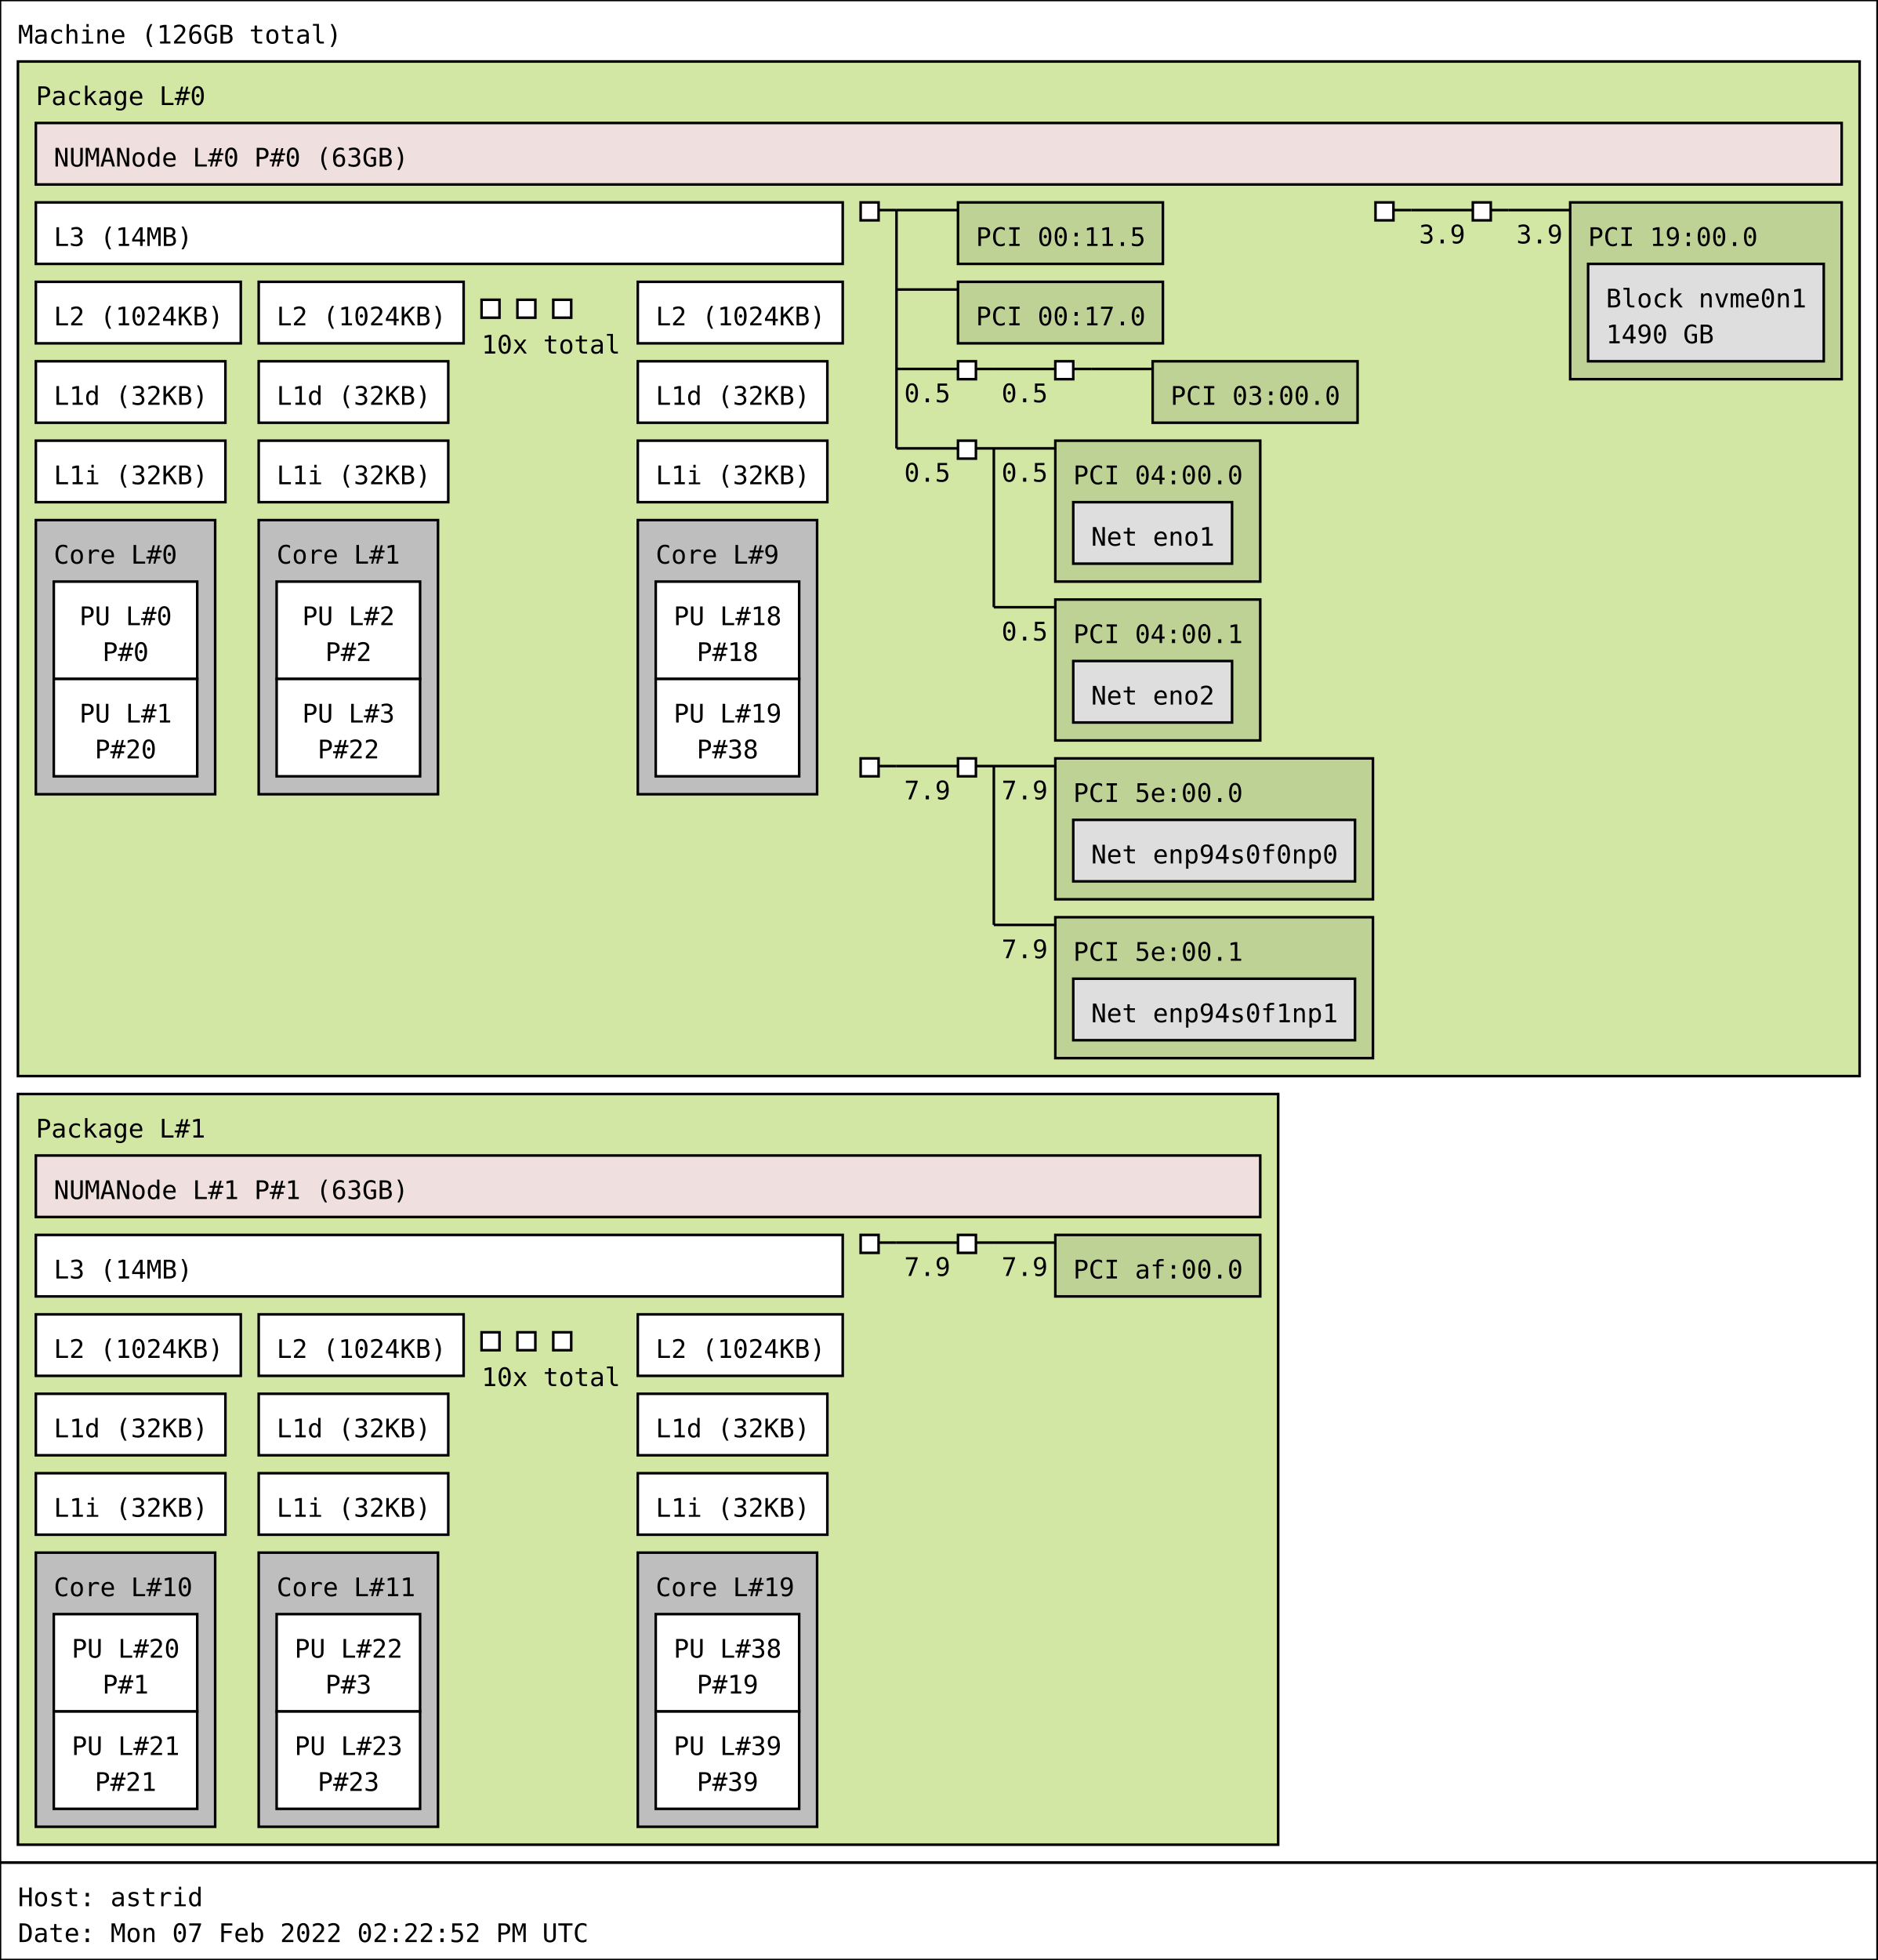
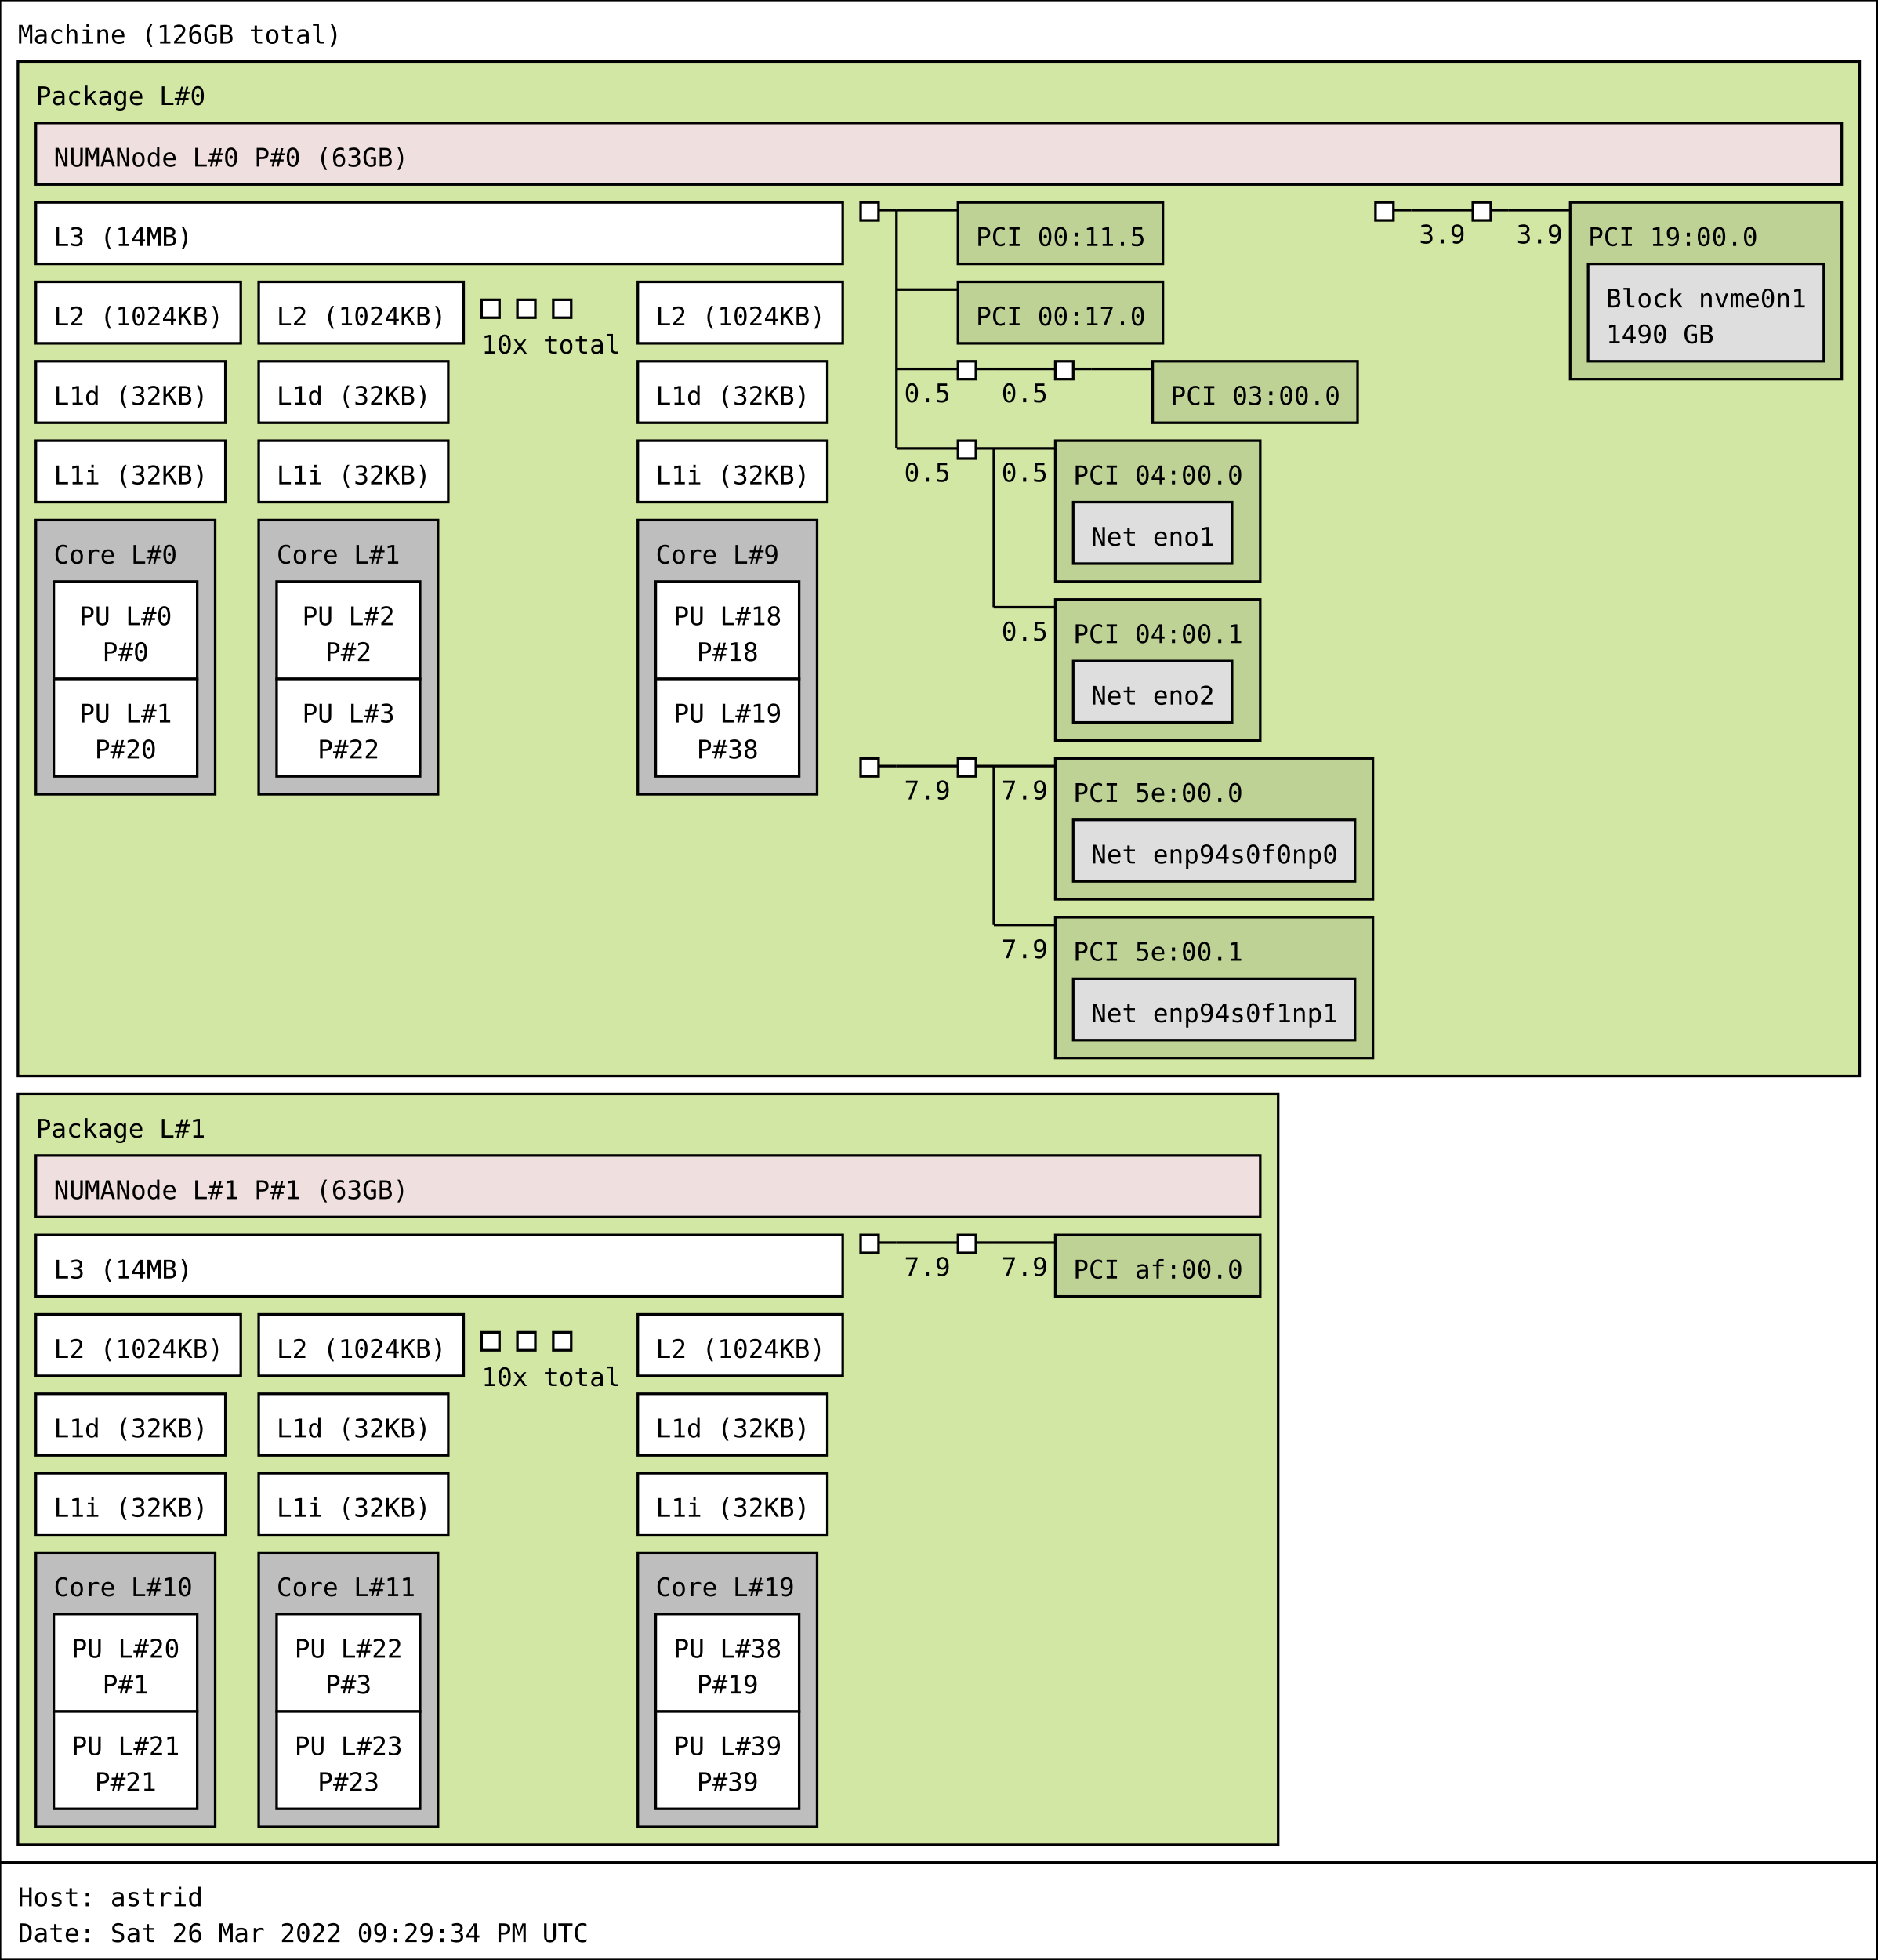
<svg xmlns="http://www.w3.org/2000/svg" width="733px" height="765px" viewBox="0 0 733px 765px" version="1.1">
  <rect id="Machine_0_rect" class="Machine" x="0" y="0" width="733" height="727" fill="rgb(255,255,255)" stroke="rgb(0,0,0)" stroke-width="1" />
  <text id="Machine_0_text" class="Machine" font-family="Monospace" x="7" y="17" fill="rgb(0,0,0)" font-size="10px">Machine (126GB total)</text>
  <rect id="Package_0_rect" class="Package" x="7" y="24" width="719" height="396" fill="rgb(210,231,164)" stroke="rgb(0,0,0)" stroke-width="1" />
  <text id="Package_0_text" class="Package" font-family="Monospace" x="14" y="41" fill="rgb(0,0,0)" font-size="10px">Package L#0</text>
  <rect id="L3_0_rect" class="L3" x="14" y="79" width="315" height="24" fill="rgb(255,255,255)" stroke="rgb(0,0,0)" stroke-width="1" />
  <text id="L3_0_text" class="L3" font-family="Monospace" x="21" y="96" fill="rgb(0,0,0)" font-size="10px">L3 (14MB)</text>
  <rect id="L2_0_rect" class="L2" x="14" y="110" width="80" height="24" fill="rgb(255,255,255)" stroke="rgb(0,0,0)" stroke-width="1" />
  <text id="L2_0_text" class="L2" font-family="Monospace" x="21" y="127" fill="rgb(0,0,0)" font-size="10px">L2 (1024KB)</text>
  <rect id="L1d_0_rect" class="L1d" x="14" y="141" width="74" height="24" fill="rgb(255,255,255)" stroke="rgb(0,0,0)" stroke-width="1" />
  <text id="L1d_0_text" class="L1d" font-family="Monospace" x="21" y="158" fill="rgb(0,0,0)" font-size="10px">L1d (32KB)</text>
  <rect id="L1i_0_rect" class="L1i" x="14" y="172" width="74" height="24" fill="rgb(255,255,255)" stroke="rgb(0,0,0)" stroke-width="1" />
  <text id="L1i_0_text" class="L1i" font-family="Monospace" x="21" y="189" fill="rgb(0,0,0)" font-size="10px">L1i (32KB)</text>
  <rect id="Core_0_rect" class="Core" x="14" y="203" width="70" height="107" fill="rgb(190,190,190)" stroke="rgb(0,0,0)" stroke-width="1" />
  <text id="Core_0_text" class="Core" font-family="Monospace" x="21" y="220" fill="rgb(0,0,0)" font-size="10px">Core L#0</text>
  <rect id="PU_0_rect" class="PU" x="21" y="227" width="56" height="38" fill="rgb(255,255,255)" stroke="rgb(0,0,0)" stroke-width="1" />
  <text id="PU_0_text" class="PU" font-family="Monospace" x="31" y="244" fill="rgb(0,0,0)" font-size="10px">PU L#0</text>
  <text id="PU_0_text_1" class="PU" font-family="Monospace" x="40" y="258" fill="rgb(0,0,0)" font-size="10px">P#0</text>
  <rect id="PU_1_rect" class="PU" x="21" y="265" width="56" height="38" fill="rgb(255,255,255)" stroke="rgb(0,0,0)" stroke-width="1" />
  <text id="PU_1_text" class="PU" font-family="Monospace" x="31" y="282" fill="rgb(0,0,0)" font-size="10px">PU L#1</text>
  <text id="PU_1_text_1" class="PU" font-family="Monospace" x="37" y="296" fill="rgb(0,0,0)" font-size="10px">P#20</text>
  <rect id="L2_1_rect" class="L2" x="101" y="110" width="80" height="24" fill="rgb(255,255,255)" stroke="rgb(0,0,0)" stroke-width="1" />
  <text id="L2_1_text" class="L2" font-family="Monospace" x="108" y="127" fill="rgb(0,0,0)" font-size="10px">L2 (1024KB)</text>
  <rect id="L1d_1_rect" class="L1d" x="101" y="141" width="74" height="24" fill="rgb(255,255,255)" stroke="rgb(0,0,0)" stroke-width="1" />
  <text id="L1d_1_text" class="L1d" font-family="Monospace" x="108" y="158" fill="rgb(0,0,0)" font-size="10px">L1d (32KB)</text>
  <rect id="L1i_1_rect" class="L1i" x="101" y="172" width="74" height="24" fill="rgb(255,255,255)" stroke="rgb(0,0,0)" stroke-width="1" />
  <text id="L1i_1_text" class="L1i" font-family="Monospace" x="108" y="189" fill="rgb(0,0,0)" font-size="10px">L1i (32KB)</text>
  <rect id="Core_1_rect" class="Core" x="101" y="203" width="70" height="107" fill="rgb(190,190,190)" stroke="rgb(0,0,0)" stroke-width="1" />
  <text id="Core_1_text" class="Core" font-family="Monospace" x="108" y="220" fill="rgb(0,0,0)" font-size="10px">Core L#1</text>
  <rect id="PU_2_rect" class="PU" x="108" y="227" width="56" height="38" fill="rgb(255,255,255)" stroke="rgb(0,0,0)" stroke-width="1" />
  <text id="PU_2_text" class="PU" font-family="Monospace" x="118" y="244" fill="rgb(0,0,0)" font-size="10px">PU L#2</text>
  <text id="PU_2_text_1" class="PU" font-family="Monospace" x="127" y="258" fill="rgb(0,0,0)" font-size="10px">P#2</text>
  <rect id="PU_3_rect" class="PU" x="108" y="265" width="56" height="38" fill="rgb(255,255,255)" stroke="rgb(0,0,0)" stroke-width="1" />
  <text id="PU_3_text" class="PU" font-family="Monospace" x="118" y="282" fill="rgb(0,0,0)" font-size="10px">PU L#3</text>
  <text id="PU_3_text_1" class="PU" font-family="Monospace" x="124" y="296" fill="rgb(0,0,0)" font-size="10px">P#22</text>
  <rect id="L2_2_rect" class="L2" x="188" y="117" width="7" height="7" fill="rgb(255,255,255)" stroke="rgb(0,0,0)" stroke-width="1" />
  <rect id="L2_2_rect" class="L2" x="202" y="117" width="7" height="7" fill="rgb(255,255,255)" stroke="rgb(0,0,0)" stroke-width="1" />
  <rect id="L2_2_rect" class="L2" x="216" y="117" width="7" height="7" fill="rgb(255,255,255)" stroke="rgb(0,0,0)" stroke-width="1" />
  <text id="L2_2_text" class="L2" font-family="Monospace" x="188" y="138" fill="rgb(0,0,0)" font-size="10px">10x total</text>
  <rect id="L2_9_rect" class="L2" x="249" y="110" width="80" height="24" fill="rgb(255,255,255)" stroke="rgb(0,0,0)" stroke-width="1" />
  <text id="L2_9_text" class="L2" font-family="Monospace" x="256" y="127" fill="rgb(0,0,0)" font-size="10px">L2 (1024KB)</text>
  <rect id="L1d_9_rect" class="L1d" x="249" y="141" width="74" height="24" fill="rgb(255,255,255)" stroke="rgb(0,0,0)" stroke-width="1" />
  <text id="L1d_9_text" class="L1d" font-family="Monospace" x="256" y="158" fill="rgb(0,0,0)" font-size="10px">L1d (32KB)</text>
  <rect id="L1i_9_rect" class="L1i" x="249" y="172" width="74" height="24" fill="rgb(255,255,255)" stroke="rgb(0,0,0)" stroke-width="1" />
  <text id="L1i_9_text" class="L1i" font-family="Monospace" x="256" y="189" fill="rgb(0,0,0)" font-size="10px">L1i (32KB)</text>
  <rect id="Core_9_rect" class="Core" x="249" y="203" width="70" height="107" fill="rgb(190,190,190)" stroke="rgb(0,0,0)" stroke-width="1" />
  <text id="Core_9_text" class="Core" font-family="Monospace" x="256" y="220" fill="rgb(0,0,0)" font-size="10px">Core L#9</text>
  <rect id="PU_18_rect" class="PU" x="256" y="227" width="56" height="38" fill="rgb(255,255,255)" stroke="rgb(0,0,0)" stroke-width="1" />
  <text id="PU_18_text" class="PU" font-family="Monospace" x="263" y="244" fill="rgb(0,0,0)" font-size="10px">PU L#18</text>
  <text id="PU_18_text_1" class="PU" font-family="Monospace" x="272" y="258" fill="rgb(0,0,0)" font-size="10px">P#18</text>
  <rect id="PU_19_rect" class="PU" x="256" y="265" width="56" height="38" fill="rgb(255,255,255)" stroke="rgb(0,0,0)" stroke-width="1" />
  <text id="PU_19_text" class="PU" font-family="Monospace" x="263" y="282" fill="rgb(0,0,0)" font-size="10px">PU L#19</text>
  <text id="PU_19_text_1" class="PU" font-family="Monospace" x="272" y="296" fill="rgb(0,0,0)" font-size="10px">P#38</text>
  <rect id="NUMANode_0_rect" class="NUMANode" x="14" y="48" width="705" height="24" fill="rgb(239,223,222)" stroke="rgb(0,0,0)" stroke-width="1" />
  <text id="NUMANode_0_text" class="NUMANode" font-family="Monospace" x="21" y="65" fill="rgb(0,0,0)" font-size="10px">NUMANode L#0 P#0 (63GB)</text>
  <rect id="HostBridge_0_rect" class="HostBridge" x="336" y="79" width="7" height="7" fill="rgb(255,255,255)" stroke="rgb(0,0,0)" stroke-width="1" />
  <line id="HostBridge_0_line" class="HostBridge" x1="343" y1="82" x2="350" y2="82" stroke="rgb(0,0,0)" stroke-width="1" />
  <line id="HostBridge_0_line_2" class="HostBridge" x1="350" y1="82" x2="374" y2="82" stroke="rgb(0,0,0)" stroke-width="1" />
  <line id="HostBridge_0_line_3" class="HostBridge" x1="350" y1="113" x2="374" y2="113" stroke="rgb(0,0,0)" stroke-width="1" />
  <line id="HostBridge_0_line_4" class="HostBridge" x1="350" y1="144" x2="374" y2="144" stroke="rgb(0,0,0)" stroke-width="1" />
  <text id="HostBridge_0_text_4" class="HostBridge" font-family="Monospace" x="353" y="157" fill="rgb(0,0,0)" font-size="10px">0.5</text>
  <line id="HostBridge_0_line_5" class="HostBridge" x1="350" y1="175" x2="374" y2="175" stroke="rgb(0,0,0)" stroke-width="1" />
  <text id="HostBridge_0_text_5" class="HostBridge" font-family="Monospace" x="353" y="188" fill="rgb(0,0,0)" font-size="10px">0.5</text>
  <line id="HostBridge_0_line_1" class="HostBridge" x1="350" y1="82" x2="350" y2="175" stroke="rgb(0,0,0)" stroke-width="1" />
  <rect id="PCI_0_rect" class="PCI" x="374" y="79" width="80" height="24" fill="rgb(190,210,149)" stroke="rgb(0,0,0)" stroke-width="1" />
  <text id="PCI_0_text" class="PCI" font-family="Monospace" x="381" y="96" fill="rgb(0,0,0)" font-size="10px">PCI 00:11.5</text>
  <rect id="PCI_1_rect" class="PCI" x="374" y="110" width="80" height="24" fill="rgb(190,210,149)" stroke="rgb(0,0,0)" stroke-width="1" />
  <text id="PCI_1_text" class="PCI" font-family="Monospace" x="381" y="127" fill="rgb(0,0,0)" font-size="10px">PCI 00:17.0</text>
  <rect id="PCIBridge_1_rect" class="PCIBridge" x="374" y="141" width="7" height="7" fill="rgb(255,255,255)" stroke="rgb(0,0,0)" stroke-width="1" />
  <line id="PCIBridge_1_line" class="PCIBridge" x1="381" y1="144" x2="388" y2="144" stroke="rgb(0,0,0)" stroke-width="1" />
  <line id="PCIBridge_1_line_2" class="PCIBridge" x1="388" y1="144" x2="412" y2="144" stroke="rgb(0,0,0)" stroke-width="1" />
  <text id="PCIBridge_1_text_2" class="PCIBridge" font-family="Monospace" x="391" y="157" fill="rgb(0,0,0)" font-size="10px">0.5</text>
  <line id="PCIBridge_1_line_1" class="PCIBridge" x1="388" y1="144" x2="388" y2="144" stroke="rgb(0,0,0)" stroke-width="1" />
  <rect id="PCIBridge_2_rect" class="PCIBridge" x="412" y="141" width="7" height="7" fill="rgb(255,255,255)" stroke="rgb(0,0,0)" stroke-width="1" />
  <line id="PCIBridge_2_line" class="PCIBridge" x1="419" y1="144" x2="426" y2="144" stroke="rgb(0,0,0)" stroke-width="1" />
  <line id="PCIBridge_2_line_2" class="PCIBridge" x1="426" y1="144" x2="450" y2="144" stroke="rgb(0,0,0)" stroke-width="1" />
  <line id="PCIBridge_2_line_1" class="PCIBridge" x1="426" y1="144" x2="426" y2="144" stroke="rgb(0,0,0)" stroke-width="1" />
  <rect id="PCI_2_rect" class="PCI" x="450" y="141" width="80" height="24" fill="rgb(190,210,149)" stroke="rgb(0,0,0)" stroke-width="1" />
  <text id="PCI_2_text" class="PCI" font-family="Monospace" x="457" y="158" fill="rgb(0,0,0)" font-size="10px">PCI 03:00.0</text>
  <rect id="PCIBridge_3_rect" class="PCIBridge" x="374" y="172" width="7" height="7" fill="rgb(255,255,255)" stroke="rgb(0,0,0)" stroke-width="1" />
  <line id="PCIBridge_3_line" class="PCIBridge" x1="381" y1="175" x2="388" y2="175" stroke="rgb(0,0,0)" stroke-width="1" />
  <line id="PCIBridge_3_line_2" class="PCIBridge" x1="388" y1="175" x2="412" y2="175" stroke="rgb(0,0,0)" stroke-width="1" />
  <text id="PCIBridge_3_text_2" class="PCIBridge" font-family="Monospace" x="391" y="188" fill="rgb(0,0,0)" font-size="10px">0.5</text>
  <line id="PCIBridge_3_line_3" class="PCIBridge" x1="388" y1="237" x2="412" y2="237" stroke="rgb(0,0,0)" stroke-width="1" />
  <text id="PCIBridge_3_text_3" class="PCIBridge" font-family="Monospace" x="391" y="250" fill="rgb(0,0,0)" font-size="10px">0.5</text>
  <line id="PCIBridge_3_line_1" class="PCIBridge" x1="388" y1="175" x2="388" y2="237" stroke="rgb(0,0,0)" stroke-width="1" />
  <rect id="PCI_3_rect" class="PCI" x="412" y="172" width="80" height="55" fill="rgb(190,210,149)" stroke="rgb(0,0,0)" stroke-width="1" />
  <text id="PCI_3_text" class="PCI" font-family="Monospace" x="419" y="189" fill="rgb(0,0,0)" font-size="10px">PCI 04:00.0</text>
  <rect id="Net_0_rect" class="Net" x="419" y="196" width="62" height="24" fill="rgb(222,222,222)" stroke="rgb(0,0,0)" stroke-width="1" />
  <text id="Net_0_text" class="Net" font-family="Monospace" x="426" y="213" fill="rgb(0,0,0)" font-size="10px">Net eno1</text>
  <rect id="PCI_4_rect" class="PCI" x="412" y="234" width="80" height="55" fill="rgb(190,210,149)" stroke="rgb(0,0,0)" stroke-width="1" />
  <text id="PCI_4_text" class="PCI" font-family="Monospace" x="419" y="251" fill="rgb(0,0,0)" font-size="10px">PCI 04:00.1</text>
  <rect id="Net_1_rect" class="Net" x="419" y="258" width="62" height="24" fill="rgb(222,222,222)" stroke="rgb(0,0,0)" stroke-width="1" />
  <text id="Net_1_text" class="Net" font-family="Monospace" x="426" y="275" fill="rgb(0,0,0)" font-size="10px">Net eno2</text>
  <rect id="HostBridge_4_rect" class="HostBridge" x="537" y="79" width="7" height="7" fill="rgb(255,255,255)" stroke="rgb(0,0,0)" stroke-width="1" />
  <line id="HostBridge_4_line" class="HostBridge" x1="544" y1="82" x2="551" y2="82" stroke="rgb(0,0,0)" stroke-width="1" />
  <line id="HostBridge_4_line_2" class="HostBridge" x1="551" y1="82" x2="575" y2="82" stroke="rgb(0,0,0)" stroke-width="1" />
  <text id="HostBridge_4_text_2" class="HostBridge" font-family="Monospace" x="554" y="95" fill="rgb(0,0,0)" font-size="10px">3.9</text>
  <line id="HostBridge_4_line_1" class="HostBridge" x1="551" y1="82" x2="551" y2="82" stroke="rgb(0,0,0)" stroke-width="1" />
  <rect id="PCIBridge_5_rect" class="PCIBridge" x="575" y="79" width="7" height="7" fill="rgb(255,255,255)" stroke="rgb(0,0,0)" stroke-width="1" />
  <line id="PCIBridge_5_line" class="PCIBridge" x1="582" y1="82" x2="589" y2="82" stroke="rgb(0,0,0)" stroke-width="1" />
  <line id="PCIBridge_5_line_2" class="PCIBridge" x1="589" y1="82" x2="613" y2="82" stroke="rgb(0,0,0)" stroke-width="1" />
  <text id="PCIBridge_5_text_2" class="PCIBridge" font-family="Monospace" x="592" y="95" fill="rgb(0,0,0)" font-size="10px">3.9</text>
  <line id="PCIBridge_5_line_1" class="PCIBridge" x1="589" y1="82" x2="589" y2="82" stroke="rgb(0,0,0)" stroke-width="1" />
  <rect id="PCI_5_rect" class="PCI" x="613" y="79" width="106" height="69" fill="rgb(190,210,149)" stroke="rgb(0,0,0)" stroke-width="1" />
  <text id="PCI_5_text" class="PCI" font-family="Monospace" x="620" y="96" fill="rgb(0,0,0)" font-size="10px">PCI 19:00.0</text>
  <rect id="Block_2_rect" class="Block" x="620" y="103" width="92" height="38" fill="rgb(222,222,222)" stroke="rgb(0,0,0)" stroke-width="1" />
  <text id="Block_2_text" class="Block" font-family="Monospace" x="627" y="120" fill="rgb(0,0,0)" font-size="10px">Block nvme0n1</text>
  <text id="Block_2_text_1" class="Block" font-family="Monospace" x="627" y="134" fill="rgb(0,0,0)" font-size="10px">1490 GB</text>
  <rect id="HostBridge_6_rect" class="HostBridge" x="336" y="296" width="7" height="7" fill="rgb(255,255,255)" stroke="rgb(0,0,0)" stroke-width="1" />
  <line id="HostBridge_6_line" class="HostBridge" x1="343" y1="299" x2="350" y2="299" stroke="rgb(0,0,0)" stroke-width="1" />
  <line id="HostBridge_6_line_2" class="HostBridge" x1="350" y1="299" x2="374" y2="299" stroke="rgb(0,0,0)" stroke-width="1" />
  <text id="HostBridge_6_text_2" class="HostBridge" font-family="Monospace" x="353" y="312" fill="rgb(0,0,0)" font-size="10px">7.9</text>
  <line id="HostBridge_6_line_1" class="HostBridge" x1="350" y1="299" x2="350" y2="299" stroke="rgb(0,0,0)" stroke-width="1" />
  <rect id="PCIBridge_7_rect" class="PCIBridge" x="374" y="296" width="7" height="7" fill="rgb(255,255,255)" stroke="rgb(0,0,0)" stroke-width="1" />
  <line id="PCIBridge_7_line" class="PCIBridge" x1="381" y1="299" x2="388" y2="299" stroke="rgb(0,0,0)" stroke-width="1" />
  <line id="PCIBridge_7_line_2" class="PCIBridge" x1="388" y1="299" x2="412" y2="299" stroke="rgb(0,0,0)" stroke-width="1" />
  <text id="PCIBridge_7_text_2" class="PCIBridge" font-family="Monospace" x="391" y="312" fill="rgb(0,0,0)" font-size="10px">7.9</text>
  <line id="PCIBridge_7_line_3" class="PCIBridge" x1="388" y1="361" x2="412" y2="361" stroke="rgb(0,0,0)" stroke-width="1" />
  <text id="PCIBridge_7_text_3" class="PCIBridge" font-family="Monospace" x="391" y="374" fill="rgb(0,0,0)" font-size="10px">7.9</text>
  <line id="PCIBridge_7_line_1" class="PCIBridge" x1="388" y1="299" x2="388" y2="361" stroke="rgb(0,0,0)" stroke-width="1" />
  <rect id="PCI_6_rect" class="PCI" x="412" y="296" width="124" height="55" fill="rgb(190,210,149)" stroke="rgb(0,0,0)" stroke-width="1" />
  <text id="PCI_6_text" class="PCI" font-family="Monospace" x="419" y="313" fill="rgb(0,0,0)" font-size="10px">PCI 5e:00.0</text>
  <rect id="Net_3_rect" class="Net" x="419" y="320" width="110" height="24" fill="rgb(222,222,222)" stroke="rgb(0,0,0)" stroke-width="1" />
  <text id="Net_3_text" class="Net" font-family="Monospace" x="426" y="337" fill="rgb(0,0,0)" font-size="10px">Net enp94s0f0np0</text>
  <rect id="PCI_7_rect" class="PCI" x="412" y="358" width="124" height="55" fill="rgb(190,210,149)" stroke="rgb(0,0,0)" stroke-width="1" />
  <text id="PCI_7_text" class="PCI" font-family="Monospace" x="419" y="375" fill="rgb(0,0,0)" font-size="10px">PCI 5e:00.1</text>
  <rect id="Net_4_rect" class="Net" x="419" y="382" width="110" height="24" fill="rgb(222,222,222)" stroke="rgb(0,0,0)" stroke-width="1" />
  <text id="Net_4_text" class="Net" font-family="Monospace" x="426" y="399" fill="rgb(0,0,0)" font-size="10px">Net enp94s0f1np1</text>
  <rect id="Package_1_rect" class="Package" x="7" y="427" width="492" height="293" fill="rgb(210,231,164)" stroke="rgb(0,0,0)" stroke-width="1" />
  <text id="Package_1_text" class="Package" font-family="Monospace" x="14" y="444" fill="rgb(0,0,0)" font-size="10px">Package L#1</text>
  <rect id="L3_1_rect" class="L3" x="14" y="482" width="315" height="24" fill="rgb(255,255,255)" stroke="rgb(0,0,0)" stroke-width="1" />
  <text id="L3_1_text" class="L3" font-family="Monospace" x="21" y="499" fill="rgb(0,0,0)" font-size="10px">L3 (14MB)</text>
  <rect id="L2_10_rect" class="L2" x="14" y="513" width="80" height="24" fill="rgb(255,255,255)" stroke="rgb(0,0,0)" stroke-width="1" />
  <text id="L2_10_text" class="L2" font-family="Monospace" x="21" y="530" fill="rgb(0,0,0)" font-size="10px">L2 (1024KB)</text>
  <rect id="L1d_10_rect" class="L1d" x="14" y="544" width="74" height="24" fill="rgb(255,255,255)" stroke="rgb(0,0,0)" stroke-width="1" />
  <text id="L1d_10_text" class="L1d" font-family="Monospace" x="21" y="561" fill="rgb(0,0,0)" font-size="10px">L1d (32KB)</text>
  <rect id="L1i_10_rect" class="L1i" x="14" y="575" width="74" height="24" fill="rgb(255,255,255)" stroke="rgb(0,0,0)" stroke-width="1" />
  <text id="L1i_10_text" class="L1i" font-family="Monospace" x="21" y="592" fill="rgb(0,0,0)" font-size="10px">L1i (32KB)</text>
  <rect id="Core_10_rect" class="Core" x="14" y="606" width="70" height="107" fill="rgb(190,190,190)" stroke="rgb(0,0,0)" stroke-width="1" />
  <text id="Core_10_text" class="Core" font-family="Monospace" x="21" y="623" fill="rgb(0,0,0)" font-size="10px">Core L#10</text>
  <rect id="PU_20_rect" class="PU" x="21" y="630" width="56" height="38" fill="rgb(255,255,255)" stroke="rgb(0,0,0)" stroke-width="1" />
  <text id="PU_20_text" class="PU" font-family="Monospace" x="28" y="647" fill="rgb(0,0,0)" font-size="10px">PU L#20</text>
  <text id="PU_20_text_1" class="PU" font-family="Monospace" x="40" y="661" fill="rgb(0,0,0)" font-size="10px">P#1</text>
  <rect id="PU_21_rect" class="PU" x="21" y="668" width="56" height="38" fill="rgb(255,255,255)" stroke="rgb(0,0,0)" stroke-width="1" />
  <text id="PU_21_text" class="PU" font-family="Monospace" x="28" y="685" fill="rgb(0,0,0)" font-size="10px">PU L#21</text>
  <text id="PU_21_text_1" class="PU" font-family="Monospace" x="37" y="699" fill="rgb(0,0,0)" font-size="10px">P#21</text>
  <rect id="L2_11_rect" class="L2" x="101" y="513" width="80" height="24" fill="rgb(255,255,255)" stroke="rgb(0,0,0)" stroke-width="1" />
  <text id="L2_11_text" class="L2" font-family="Monospace" x="108" y="530" fill="rgb(0,0,0)" font-size="10px">L2 (1024KB)</text>
  <rect id="L1d_11_rect" class="L1d" x="101" y="544" width="74" height="24" fill="rgb(255,255,255)" stroke="rgb(0,0,0)" stroke-width="1" />
  <text id="L1d_11_text" class="L1d" font-family="Monospace" x="108" y="561" fill="rgb(0,0,0)" font-size="10px">L1d (32KB)</text>
  <rect id="L1i_11_rect" class="L1i" x="101" y="575" width="74" height="24" fill="rgb(255,255,255)" stroke="rgb(0,0,0)" stroke-width="1" />
  <text id="L1i_11_text" class="L1i" font-family="Monospace" x="108" y="592" fill="rgb(0,0,0)" font-size="10px">L1i (32KB)</text>
  <rect id="Core_11_rect" class="Core" x="101" y="606" width="70" height="107" fill="rgb(190,190,190)" stroke="rgb(0,0,0)" stroke-width="1" />
  <text id="Core_11_text" class="Core" font-family="Monospace" x="108" y="623" fill="rgb(0,0,0)" font-size="10px">Core L#11</text>
  <rect id="PU_22_rect" class="PU" x="108" y="630" width="56" height="38" fill="rgb(255,255,255)" stroke="rgb(0,0,0)" stroke-width="1" />
  <text id="PU_22_text" class="PU" font-family="Monospace" x="115" y="647" fill="rgb(0,0,0)" font-size="10px">PU L#22</text>
  <text id="PU_22_text_1" class="PU" font-family="Monospace" x="127" y="661" fill="rgb(0,0,0)" font-size="10px">P#3</text>
  <rect id="PU_23_rect" class="PU" x="108" y="668" width="56" height="38" fill="rgb(255,255,255)" stroke="rgb(0,0,0)" stroke-width="1" />
  <text id="PU_23_text" class="PU" font-family="Monospace" x="115" y="685" fill="rgb(0,0,0)" font-size="10px">PU L#23</text>
  <text id="PU_23_text_1" class="PU" font-family="Monospace" x="124" y="699" fill="rgb(0,0,0)" font-size="10px">P#23</text>
  <rect id="L2_12_rect" class="L2" x="188" y="520" width="7" height="7" fill="rgb(255,255,255)" stroke="rgb(0,0,0)" stroke-width="1" />
  <rect id="L2_12_rect" class="L2" x="202" y="520" width="7" height="7" fill="rgb(255,255,255)" stroke="rgb(0,0,0)" stroke-width="1" />
  <rect id="L2_12_rect" class="L2" x="216" y="520" width="7" height="7" fill="rgb(255,255,255)" stroke="rgb(0,0,0)" stroke-width="1" />
  <text id="L2_12_text" class="L2" font-family="Monospace" x="188" y="541" fill="rgb(0,0,0)" font-size="10px">10x total</text>
  <rect id="L2_19_rect" class="L2" x="249" y="513" width="80" height="24" fill="rgb(255,255,255)" stroke="rgb(0,0,0)" stroke-width="1" />
  <text id="L2_19_text" class="L2" font-family="Monospace" x="256" y="530" fill="rgb(0,0,0)" font-size="10px">L2 (1024KB)</text>
  <rect id="L1d_19_rect" class="L1d" x="249" y="544" width="74" height="24" fill="rgb(255,255,255)" stroke="rgb(0,0,0)" stroke-width="1" />
  <text id="L1d_19_text" class="L1d" font-family="Monospace" x="256" y="561" fill="rgb(0,0,0)" font-size="10px">L1d (32KB)</text>
  <rect id="L1i_19_rect" class="L1i" x="249" y="575" width="74" height="24" fill="rgb(255,255,255)" stroke="rgb(0,0,0)" stroke-width="1" />
  <text id="L1i_19_text" class="L1i" font-family="Monospace" x="256" y="592" fill="rgb(0,0,0)" font-size="10px">L1i (32KB)</text>
  <rect id="Core_19_rect" class="Core" x="249" y="606" width="70" height="107" fill="rgb(190,190,190)" stroke="rgb(0,0,0)" stroke-width="1" />
  <text id="Core_19_text" class="Core" font-family="Monospace" x="256" y="623" fill="rgb(0,0,0)" font-size="10px">Core L#19</text>
  <rect id="PU_38_rect" class="PU" x="256" y="630" width="56" height="38" fill="rgb(255,255,255)" stroke="rgb(0,0,0)" stroke-width="1" />
  <text id="PU_38_text" class="PU" font-family="Monospace" x="263" y="647" fill="rgb(0,0,0)" font-size="10px">PU L#38</text>
  <text id="PU_38_text_1" class="PU" font-family="Monospace" x="272" y="661" fill="rgb(0,0,0)" font-size="10px">P#19</text>
  <rect id="PU_39_rect" class="PU" x="256" y="668" width="56" height="38" fill="rgb(255,255,255)" stroke="rgb(0,0,0)" stroke-width="1" />
  <text id="PU_39_text" class="PU" font-family="Monospace" x="263" y="685" fill="rgb(0,0,0)" font-size="10px">PU L#39</text>
  <text id="PU_39_text_1" class="PU" font-family="Monospace" x="272" y="699" fill="rgb(0,0,0)" font-size="10px">P#39</text>
  <rect id="NUMANode_1_rect" class="NUMANode" x="14" y="451" width="478" height="24" fill="rgb(239,223,222)" stroke="rgb(0,0,0)" stroke-width="1" />
  <text id="NUMANode_1_text" class="NUMANode" font-family="Monospace" x="21" y="468" fill="rgb(0,0,0)" font-size="10px">NUMANode L#1 P#1 (63GB)</text>
  <rect id="HostBridge_8_rect" class="HostBridge" x="336" y="482" width="7" height="7" fill="rgb(255,255,255)" stroke="rgb(0,0,0)" stroke-width="1" />
  <line id="HostBridge_8_line" class="HostBridge" x1="343" y1="485" x2="350" y2="485" stroke="rgb(0,0,0)" stroke-width="1" />
  <line id="HostBridge_8_line_2" class="HostBridge" x1="350" y1="485" x2="374" y2="485" stroke="rgb(0,0,0)" stroke-width="1" />
  <text id="HostBridge_8_text_2" class="HostBridge" font-family="Monospace" x="353" y="498" fill="rgb(0,0,0)" font-size="10px">7.9</text>
  <line id="HostBridge_8_line_1" class="HostBridge" x1="350" y1="485" x2="350" y2="485" stroke="rgb(0,0,0)" stroke-width="1" />
  <rect id="PCIBridge_9_rect" class="PCIBridge" x="374" y="482" width="7" height="7" fill="rgb(255,255,255)" stroke="rgb(0,0,0)" stroke-width="1" />
  <line id="PCIBridge_9_line" class="PCIBridge" x1="381" y1="485" x2="388" y2="485" stroke="rgb(0,0,0)" stroke-width="1" />
  <line id="PCIBridge_9_line_2" class="PCIBridge" x1="388" y1="485" x2="412" y2="485" stroke="rgb(0,0,0)" stroke-width="1" />
  <text id="PCIBridge_9_text_2" class="PCIBridge" font-family="Monospace" x="391" y="498" fill="rgb(0,0,0)" font-size="10px">7.9</text>
  <line id="PCIBridge_9_line_1" class="PCIBridge" x1="388" y1="485" x2="388" y2="485" stroke="rgb(0,0,0)" stroke-width="1" />
  <rect id="PCI_8_rect" class="PCI" x="412" y="482" width="80" height="24" fill="rgb(190,210,149)" stroke="rgb(0,0,0)" stroke-width="1" />
  <text id="PCI_8_text" class="PCI" font-family="Monospace" x="419" y="499" fill="rgb(0,0,0)" font-size="10px">PCI af:00.0</text>
  <rect id="anon_rect" x="0" y="727" width="733" height="38" fill="rgb(255,255,255)" stroke="rgb(0,0,0)" stroke-width="1" />
  <text id="anon_text" font-family="Monospace" x="7" y="744" fill="rgb(0,0,0)" font-size="10px">Host: astrid</text>
-   <text id="anon_text_1" font-family="Monospace" x="7" y="758" fill="rgb(0,0,0)" font-size="10px">Date: Mon 07 Feb 2022 02:22:52 PM UTC</text>
+   <text id="anon_text_1" font-family="Monospace" x="7" y="758" fill="rgb(0,0,0)" font-size="10px">Date: Sat 26 Mar 2022 09:29:34 PM UTC</text>
</svg>
